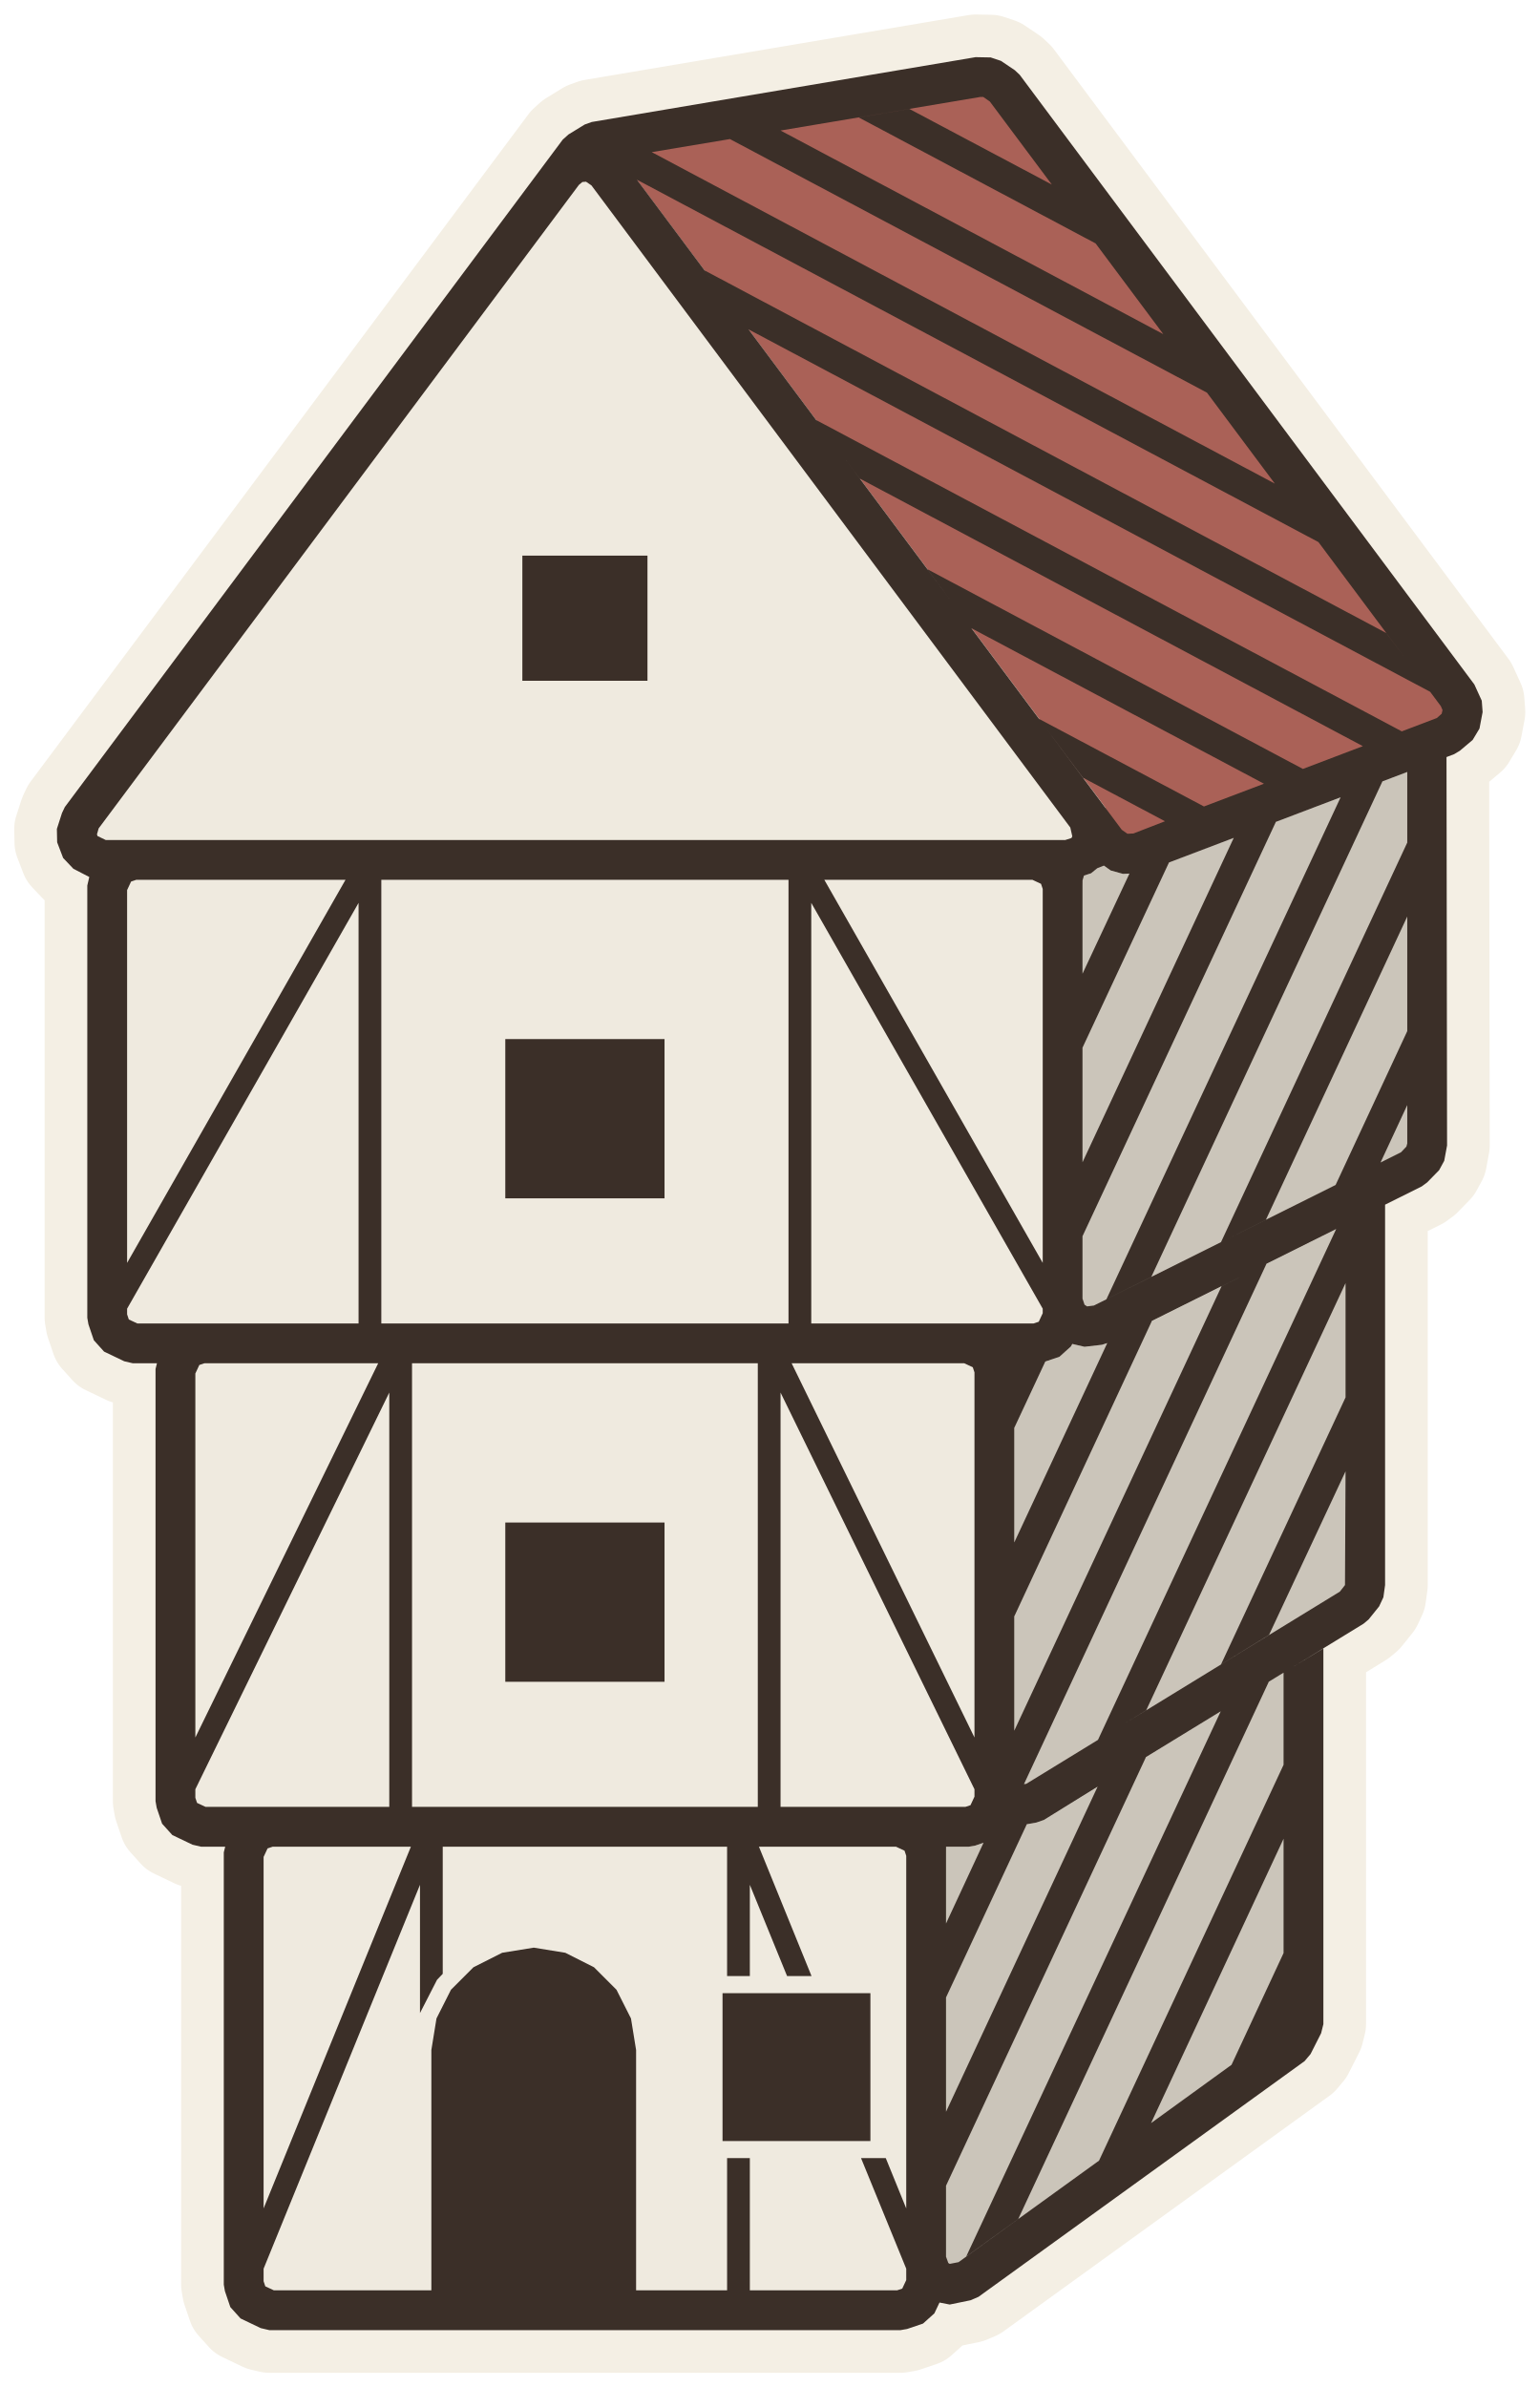
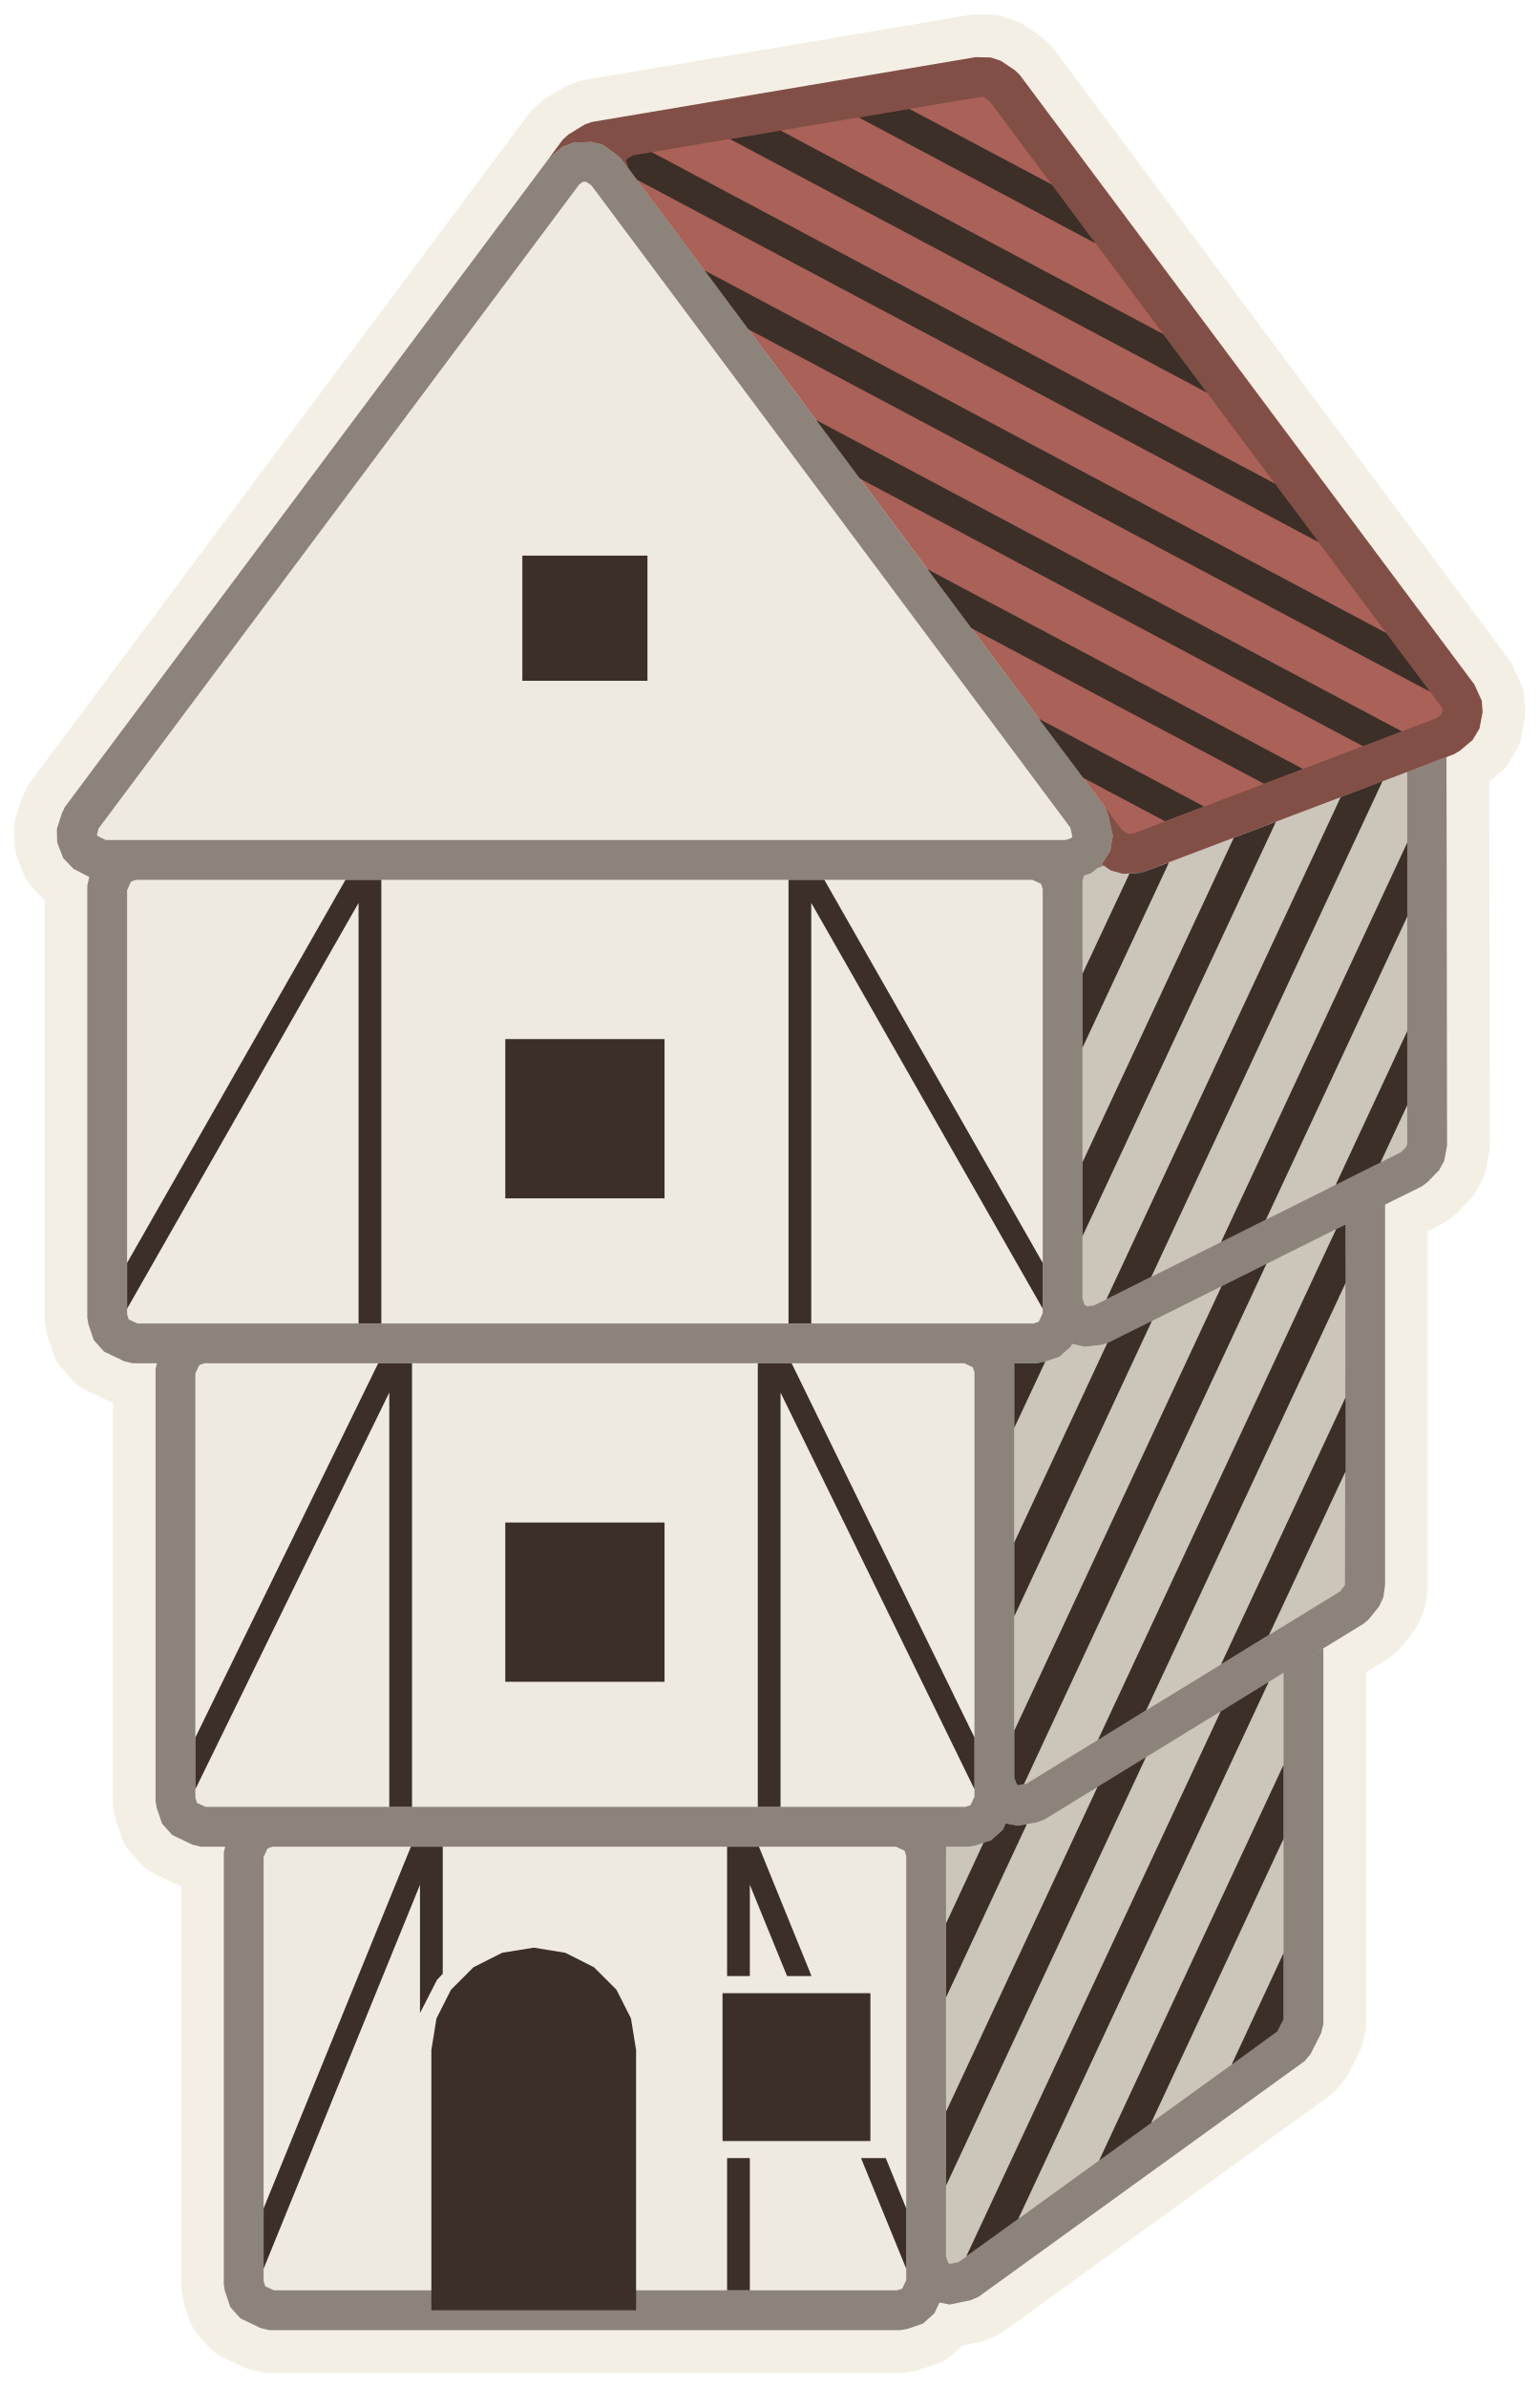
<svg xmlns="http://www.w3.org/2000/svg" viewBox="-20.57 -81.24 54.15 83.94" data-palette="wall:#EFEADF;roof:#D9776B;wood:#C9A97C;earth:#94744F;water:#8FB0B8;flag:#4A3B32;ink:#3B2F28;halo:#F4EFE4">
  <path data-role="sil" fill="#F4EFE4" stroke="#F4EFE4" stroke-width="3" stroke-linejoin="round" d="M11.33 0.66L11.89 0.47L12.29 0.11L12.47 -0.27L12.83 -0.2L13.56 -0.35L13.84 -0.47L25.31 -8.76L25.52 -9.01L25.89 -9.74L25.97 -10.06L25.97 -23.27L27.38 -24.14L27.56 -24.29L27.93 -24.75L28.08 -25.07L28.14 -25.5L28.14 -38.88L29.43 -39.52L29.62 -39.66L30.04 -40.09L30.22 -40.42L30.32 -40.96L30.3 -54.62L30.57 -54.72L30.77 -54.84L31.22 -55.22L31.46 -55.62L31.57 -56.2L31.54 -56.6L31.28 -57.17L15.29 -78.61L15.12 -78.77L14.63 -79.1L14.27 -79.22L13.74 -79.23L0.24 -76.95L-0.01 -76.86L-0.58 -76.51L-0.78 -76.33L-18.29 -52.86L-18.39 -52.65L-18.57 -52.09L-18.56 -51.62L-18.35 -51.07L-17.99 -50.69L-17.43 -50.4L-17.5 -50.1L-17.5 -34.9L-17.46 -34.67L-17.27 -34.11L-16.91 -33.71L-16.2 -33.37L-15.9 -33.3L-15.05 -33.3L-15.1 -33.1L-15.1 -17.9L-15.06 -17.67L-14.87 -17.11L-14.51 -16.71L-13.8 -16.37L-13.5 -16.3L-12.65 -16.3L-12.7 -16.1L-12.7 -0.9L-12.66 -0.67L-12.47 -0.11L-12.11 0.29L-11.4 0.63L-11.1 0.7L11.1 0.7Z" />
  <path data-role="wall" fill="#EFEADF" d="M17.57 -51.19L17.88 -51.69L17.73 -52.44L0.72 -75.23L0.23 -75.57L-0.36 -75.52L-0.72 -75.23L-17.73 -52.44L-17.91 -51.87L-17.7 -51.32L-17.01 -51L17.01 -51ZM16.46 -34.19L16.8 -34.9L16.8 -50.1L16.73 -50.3L-16.7 -50.3L-16.8 -50.1L-16.8 -34.9L-16.61 -34.34L-15.9 -34L15.9 -34ZM14.06 -17.19L14.4 -17.9L14.4 -33.1L14.33 -33.3L-14.3 -33.3L-14.4 -33.1L-14.4 -17.9L-14.21 -17.34L-13.5 -17L13.5 -17ZM11.66 -0.19L12 -0.9L12 -16.1L11.93 -16.3L-11.9 -16.3L-12 -16.1L-12 -0.9L-11.81 -0.34L-11.1 0L11.1 0Z" />
  <path data-role="wall-shade" fill="#cbc5ba" d="M18.1 -34.65L29.12 -40.15L29.53 -40.57L29.62 -40.96L29.62 -54.36L19.68 -50.59L19.47 -50.54L18.92 -50.51L18.49 -50.63L18.17 -50.85L17.8 -50.53L17.43 -50.41L17.5 -50.1L17.5 -34.9L17.43 -34.62L17.49 -34.58ZM15.77 -17.84L27.02 -24.74L27.39 -25.2L27.45 -25.5L27.45 -38.53L18.41 -34.02L18.18 -33.95L17.57 -33.88L17.14 -33.98L17.09 -33.89L16.69 -33.53L16.13 -33.34L15.9 -33.3L15.07 -33.3L15.1 -33.1L15.1 -17.9L15.06 -17.75L15.09 -17.73ZM13.43 -1.03L24.9 -9.33L25.27 -10.06L25.27 -22.85L16.14 -17.24L15.88 -17.15L15.21 -17.04L14.8 -17.12L14.69 -16.89L14.29 -16.53L13.73 -16.34L13.5 -16.3L12.67 -16.3L12.7 -16.1L12.7 -0.89Z" />
  <path data-role="roof-shade" fill="#aa6157" d="M19.43 -51.24L30.32 -55.38L30.77 -55.76L30.89 -56.34L30.72 -56.76L14.73 -78.19L14.24 -78.52L13.86 -78.54L1.45 -76.44L0.93 -76.16L0.86 -75.99L1.11 -75.81L1.28 -75.65L18.29 -52.86L18.41 -52.58L18.57 -51.84L18.5 -51.47L18.88 -51.21Z" />
-   <path data-role="ink" fill="#3B2F28" d="M18.88 -52.06L1.83 -74.92L25.81 -62.17L24.27 -64.23L2.35 -75.89L5.1 -76.35L21.88 -67.43L20.34 -69.49L6.88 -76.65L13.9 -77.83L14.01 -77.83L14.24 -77.67L16.42 -74.75L11.41 -77.41L9.63 -77.11L17.96 -72.68L30.1 -56.41L30.16 -56.27L30.13 -56.14L29.96 -55.99L25.25 -54.2L12.05 -61.22L13.59 -59.15L23.88 -53.68L21.77 -52.88L15.97 -55.96L17.52 -53.89L20.4 -52.36L19.29 -51.93L19.08 -51.92ZM-16.85 -51.7L-17.14 -51.84L-17.16 -51.9L-17.1 -52.11L-0.21 -74.74L-0.09 -74.84L0.04 -74.85L0.23 -74.72L17.07 -52.14L17.14 -51.83L17.11 -51.77L16.89 -51.7ZM28.18 -58.98L4.21 -71.73L5.75 -69.66L29.73 -56.91ZM28.73 -55.52L8.13 -66.47L9.67 -64.41L27.36 -55ZM2.2 -61.7L-2.2 -61.7L-2.2 -57.3L2.2 -57.3ZM19.92 -36.34L28.05 -53.77L26.58 -53.21L18.34 -35.55ZM24.3 -52.34L22.82 -51.78L17.5 -40.37L17.5 -37.77ZM-7.16 -34.7L-7.16 -50.3L7.16 -50.3L7.16 -34.7ZM-15.74 -34.7L-16.04 -34.84L-16.1 -35.02L-16.1 -49.94L-15.96 -50.24L-15.78 -50.3L-8.42 -50.3L-16.1 -36.83L-16.1 -35.22L-7.96 -49.49L-7.96 -34.7ZM7.96 -34.7L7.96 -49.49L16.1 -35.22L16.1 -36.83L8.42 -50.3L15.74 -50.3L16.04 -50.16L16.1 -49.98L16.1 -35.06L15.96 -34.76L15.78 -34.7ZM2.8 -44.7L-2.8 -44.7L-2.8 -39.1L2.8 -39.1ZM27.98 -40.36L28.92 -42.38L28.92 -41.03L28.89 -40.92L28.7 -40.72ZM-13.34 -17.7L-13.64 -17.84L-13.7 -18.02L-13.7 -32.94L-13.56 -33.24L-13.38 -33.3L-7.27 -33.3L-13.7 -20.14L-13.7 -18.32L-6.88 -32.27L-6.88 -17.7ZM-6.08 -17.7L-6.08 -33.3L6.08 -33.3L6.08 -17.7ZM6.88 -17.7L6.88 -32.27L13.7 -18.32L13.7 -20.14L7.27 -33.3L13.34 -33.3L13.64 -33.16L13.7 -32.98L13.7 -18.06L13.56 -17.76L13.38 -17.7ZM2.8 -27.7L-2.8 -27.7L-2.8 -22.1L2.8 -22.1ZM24.57 -16.58L24.57 -12.56L22.74 -8.63L19.91 -6.58ZM-10.94 -0.7L-11.24 -0.84L-11.3 -1.02L-11.3 -15.94L-11.16 -16.24L-10.98 -16.3L-6.12 -16.3L-11.3 -3.58L-11.3 -1.46L-5.8 -14.96L-5.8 -10.45L-5.2 -11.62L-5 -11.83L-5 -16.3L5 -16.3L5 -11.75L5.8 -11.75L5.8 -14.96L7.11 -11.75L7.97 -11.75L6.12 -16.3L10.94 -16.3L11.24 -16.16L11.3 -15.98L11.3 -1.06L11.16 -0.76L10.98 -0.7L5.8 -0.7L5.8 -5.35L5 -5.35L5 -0.7L1.8 -0.7L1.8 -9.15L1.62 -10.26L1.11 -11.27L0.32 -12.06L-0.69 -12.57L-1.8 -12.75L-2.91 -12.57L-3.92 -12.06L-4.71 -11.27L-5.22 -10.26L-5.4 -9.15L-5.4 -0.7ZM10.04 -11.15L4.84 -11.15L4.84 -5.95L10.04 -5.95ZM11.3 -3.58L10.58 -5.35L9.71 -5.35L11.3 -1.46ZM13.73 -16.34L14.02 -16.44L12.7 -13.6L12.7 -11L15.54 -17.09L15.88 -17.15L16.14 -17.24L18.03 -18.41L12.7 -6.98L12.7 -4.38L19.73 -19.45L22.36 -21.06L13.41 -1.89L15.24 -3.21L24.05 -22.1L27.38 -24.14L27.56 -24.29L27.93 -24.75L28.08 -25.07L28.14 -25.5L28.14 -38.88L26.42 -38.02L18.04 -20.05L19.74 -21.1L26.75 -36.12L26.75 -32.1L22.37 -22.71L24.06 -23.75L26.75 -29.5L26.73 -25.5L26.55 -25.27L15.52 -18.51L15.44 -18.5L23.97 -36.8L22.39 -36.01L15.1 -20.38L15.1 -31.03L16.19 -33.36L16.69 -33.53L17.09 -33.89L17.14 -33.98L17.57 -33.88L18.18 -33.95L18.37 -34.01L15.1 -27L15.1 -24.4L19.94 -34.79L29.43 -39.52L29.62 -39.66L30.04 -40.09L30.22 -40.42L30.32 -40.96L30.3 -54.62L28.92 -54.1L28.92 -51.61L22.37 -37.56L23.95 -38.35L28.92 -49.01L28.92 -44.98L26.4 -39.57L17.9 -35.33L17.66 -35.3L17.57 -35.36L17.5 -35.57L17.5 -50.28L17.55 -50.45L17.8 -50.53L18.02 -50.71L18.25 -50.8L18.49 -50.63L18.92 -50.51L19.15 -50.52L17.5 -47L17.5 -44.4L20.54 -50.91L30.57 -54.72L30.77 -54.84L31.22 -55.22L31.46 -55.62L31.57 -56.2L31.54 -56.6L31.28 -57.17L15.29 -78.61L15.12 -78.77L14.63 -79.1L14.27 -79.22L13.74 -79.23L0.24 -76.95L-0.01 -76.86L-0.58 -76.51L-0.78 -76.33L-18.29 -52.86L-18.39 -52.65L-18.57 -52.09L-18.56 -51.62L-18.35 -51.07L-17.99 -50.69L-17.43 -50.4L-17.5 -50.1L-17.5 -34.9L-17.46 -34.67L-17.27 -34.11L-16.91 -33.71L-16.2 -33.37L-15.9 -33.3L-15.05 -33.3L-15.1 -33.1L-15.1 -17.9L-15.06 -17.67L-14.87 -17.11L-14.51 -16.71L-13.8 -16.37L-13.5 -16.3L-12.65 -16.3L-12.7 -16.1L-12.7 -0.9L-12.66 -0.67L-12.47 -0.11L-12.11 0.29L-11.4 0.63L-11.1 0.7L11.1 0.7L11.33 0.66L11.89 0.47L12.29 0.11L12.47 -0.27L12.83 -0.2L13.56 -0.35L13.84 -0.47L25.31 -8.76L25.52 -9.01L25.89 -9.74L25.97 -10.06L25.97 -23.27L24.57 -22.42L24.57 -19.18L18.08 -5.26L13.14 -1.69L12.83 -1.63L12.78 -1.66L12.7 -1.88L12.7 -16.3L13.5 -16.3Z" />
+   <path data-role="wall-line" fill="#8c837a" d="M-16.85 -51.7L-17.14 -51.84L-17.16 -51.9L-17.1 -52.11L-0.21 -74.74L-0.09 -74.84L0.04 -74.85L0.23 -74.72L17.07 -52.14L17.14 -51.83L17.11 -51.77L16.89 -51.7ZM16.13 -33.34L16.69 -33.53L17.09 -33.89L17.14 -33.98L17.57 -33.88L18.18 -33.95L18.41 -34.02L26.75 -38.18L26.73 -25.5L26.55 -25.27L15.52 -18.51L15.24 -18.46L15.18 -18.51L15.1 -18.73L15.1 -33.3L15.9 -33.3ZM-15.74 -34.7L-16.04 -34.84L-16.1 -35.02L-16.1 -49.94L-15.96 -50.24L-15.78 -50.3L15.74 -50.3L16.04 -50.16L16.1 -49.98L16.1 -35.06L15.96 -34.76L15.78 -34.7ZM-13.34 -17.7L-13.64 -17.84L-13.7 -18.02L-13.7 -32.94L-13.56 -33.24L-13.38 -33.3L13.34 -33.3L13.64 -33.16L13.7 -32.98L13.7 -18.06L13.56 -17.76L13.38 -17.7ZM-10.94 -0.7L-11.24 -0.84L-11.3 -1.02L-11.3 -15.94L-11.16 -16.24L-10.98 -16.3L10.94 -16.3L11.24 -16.16L11.3 -15.98L11.3 -1.06L11.16 -0.76L10.98 -0.7ZM13.73 -16.34L14.29 -16.53L14.69 -16.89L14.8 -17.12L15.21 -17.04L15.88 -17.15L16.14 -17.24L27.38 -24.14L27.56 -24.29L27.93 -24.75L28.08 -25.07L28.14 -25.5L28.14 -38.88L29.43 -39.52L29.62 -39.66L30.04 -40.09L30.22 -40.42L30.32 -40.96L30.3 -54.62L28.92 -54.1L28.92 -41.03L28.89 -40.92L28.7 -40.72L17.9 -35.33L17.66 -35.3L17.57 -35.36L17.5 -35.57L17.5 -50.28L17.55 -50.45L17.8 -50.53L18.02 -50.71L18.25 -50.8L18.17 -50.85L18.47 -51.32L18.57 -51.84L18.41 -52.58L18.29 -52.86L1.28 -75.65L1.11 -75.81L0.62 -76.15L0.18 -76.26L-0.41 -76.22L-0.8 -76.07L-1.28 -75.65L-18.29 -52.86L-18.39 -52.65L-18.57 -52.09L-18.56 -51.62L-18.35 -51.07L-17.99 -50.69L-17.43 -50.4L-17.5 -50.1L-17.5 -34.9L-17.46 -34.67L-17.27 -34.11L-16.91 -33.71L-16.2 -33.37L-15.9 -33.3L-15.05 -33.3L-15.1 -33.1L-15.1 -17.9L-15.06 -17.67L-14.87 -17.11L-14.51 -16.71L-13.8 -16.37L-13.5 -16.3L-12.65 -16.3L-12.7 -16.1L-12.7 -0.9L-12.66 -0.67L-12.47 -0.11L-12.11 0.29L-11.4 0.63L-11.1 0.7L11.1 0.7L11.33 0.66L11.89 0.47L12.29 0.11L12.47 -0.27L12.83 -0.2L13.56 -0.35L13.84 -0.47L25.31 -8.76L25.52 -9.01L25.89 -9.74L25.97 -10.06L25.97 -23.27L24.57 -22.42L24.57 -10.23L24.35 -9.8L13.14 -1.69L12.83 -1.63L12.78 -1.66L12.7 -1.88L12.7 -16.3L13.5 -16.3Z" />
+   <path data-role="roof-line" fill="#824f46" d="M-0.01 -76.86L-0.58 -76.51L-0.78 -76.33L-1.28 -75.65L-0.8 -76.07L-0.41 -76.22L0.21 -76.25L0.62 -76.15L1.11 -75.81L1.28 -75.65L18.29 -52.86L18.41 -52.58L18.57 -51.84L18.47 -51.32L18.17 -50.85L18.49 -50.63L18.92 -50.51L19.47 -50.54L19.68 -50.59L30.57 -54.72L30.77 -54.84L31.22 -55.22L31.46 -55.62L31.57 -56.2L31.54 -56.6L31.28 -57.17L15.29 -78.61L15.12 -78.77L14.63 -79.1L14.27 -79.22L13.74 -79.23L0.24 -76.95ZM18.88 -52.06L1.52 -75.34L1.45 -75.58L1.48 -75.66L1.69 -75.78L13.9 -77.83L14.01 -77.83L14.24 -77.67L30.1 -56.41L30.16 -56.27L30.13 -56.14L29.96 -55.99L19.29 -51.93L19.08 -51.92Z" />
+   <path data-role="ink" fill="#3B2F28" d="M16.42 -74.75L11.41 -77.41L9.63 -77.11L17.96 -72.68ZM20.34 -69.49L6.88 -76.65L5.1 -76.35L21.88 -67.43ZM24.27 -64.23L2.35 -75.89L1.69 -75.78L1.48 -75.66L1.45 -75.58L1.52 -75.34L1.83 -74.92L25.81 -62.17ZM28.18 -58.98L4.21 -71.73L5.75 -69.66L29.73 -56.91ZM28.73 -55.52L8.13 -66.47L9.67 -64.41L27.36 -55ZM2.2 -61.7L-2.2 -61.7L-2.2 -57.3L2.2 -57.3ZM25.25 -54.2L12.05 -61.22L13.59 -59.15L23.88 -53.68ZM21.77 -52.88L15.97 -55.96L17.52 -53.89L20.4 -52.36ZM19.92 -36.34L28.05 -53.77L26.58 -53.21L18.34 -35.55ZM24.3 -52.34L22.82 -51.78L17.5 -40.37L17.5 -37.77ZM23.95 -38.35L28.92 -49.01L28.92 -51.61L22.37 -37.56ZM20.54 -50.91L19.68 -50.59L19.47 -50.54L19.15 -50.52L17.5 -47L17.5 -44.4ZM-7.16 -50.3L-8.42 -50.3L-16.1 -36.83L-16.1 -35.22L-7.96 -49.49L-7.96 -34.7L-7.16 -34.7ZM7.96 -49.49L16.1 -35.22L16.1 -36.83L8.42 -50.3L7.16 -50.3L7.16 -34.7L7.96 -34.7ZM27.98 -40.36L28.92 -42.38L28.92 -44.98L26.4 -39.57ZM2.8 -44.7L-2.8 -44.7L-2.8 -39.1L2.8 -39.1ZM19.74 -21.1L26.75 -36.12L26.75 -38.18L26.42 -38.02L18.04 -20.05ZM15.44 -18.5L23.97 -36.8L22.39 -36.01L15.1 -20.38L15.1 -18.73L15.18 -18.51L15.24 -18.46ZM19.94 -34.79L18.37 -34.01L15.1 -27L15.1 -24.4ZM16.19 -33.36L15.9 -33.3L15.1 -33.3L15.1 -31.03ZM-6.08 -33.3L-7.27 -33.3L-13.7 -20.14L-13.7 -18.32L-6.88 -32.27L-6.88 -17.7L-6.08 -17.7ZM6.88 -32.27L13.7 -18.32L13.7 -20.14L7.27 -33.3L6.08 -33.3L6.08 -17.7L6.88 -17.7ZM24.06 -23.75L26.75 -29.5L26.75 -32.1L22.37 -22.71ZM2.8 -27.7L-2.8 -27.7L-2.8 -22.1L2.8 -22.1ZM15.24 -3.21L24.05 -22.1L22.36 -21.06L13.41 -1.89ZM19.73 -19.45L18.03 -18.41L12.7 -6.98L12.7 -4.38ZM19.91 -6.58L24.57 -16.58L24.57 -19.18L18.08 -5.26ZM15.54 -17.09L15.21 -17.04L14.8 -17.12L14.69 -16.89L14.29 -16.53L14.02 -16.44L12.7 -13.6L12.7 -11ZM-5.8 -14.96L-5.8 -10.45L-5.2 -11.62L-5 -11.83L-5 -16.3L-6.12 -16.3L-11.3 -3.58L-11.3 -1.46ZM5.8 -14.96L7.11 -11.75L7.97 -11.75L6.12 -16.3L5 -16.3L5 -11.75L5.8 -11.75ZM1.8 -9.15L1.62 -10.26L1.11 -11.27L0.32 -12.06L-0.69 -12.57L-1.8 -12.75L-2.91 -12.57L-3.92 -12.06L-4.71 -11.27L-5.22 -10.26L-5.4 -9.15L-5.4 0L1.8 0ZM24.35 -9.8L24.57 -10.23L24.57 -12.56L22.74 -8.63ZM10.04 -11.15L4.84 -11.15L4.84 -5.95L10.04 -5.95ZM11.3 -3.58L10.58 -5.35L9.71 -5.35L11.3 -1.46ZM5.8 -5.35L5 -5.35L5 -0.7L5.8 -0.7Z" />
</svg>
